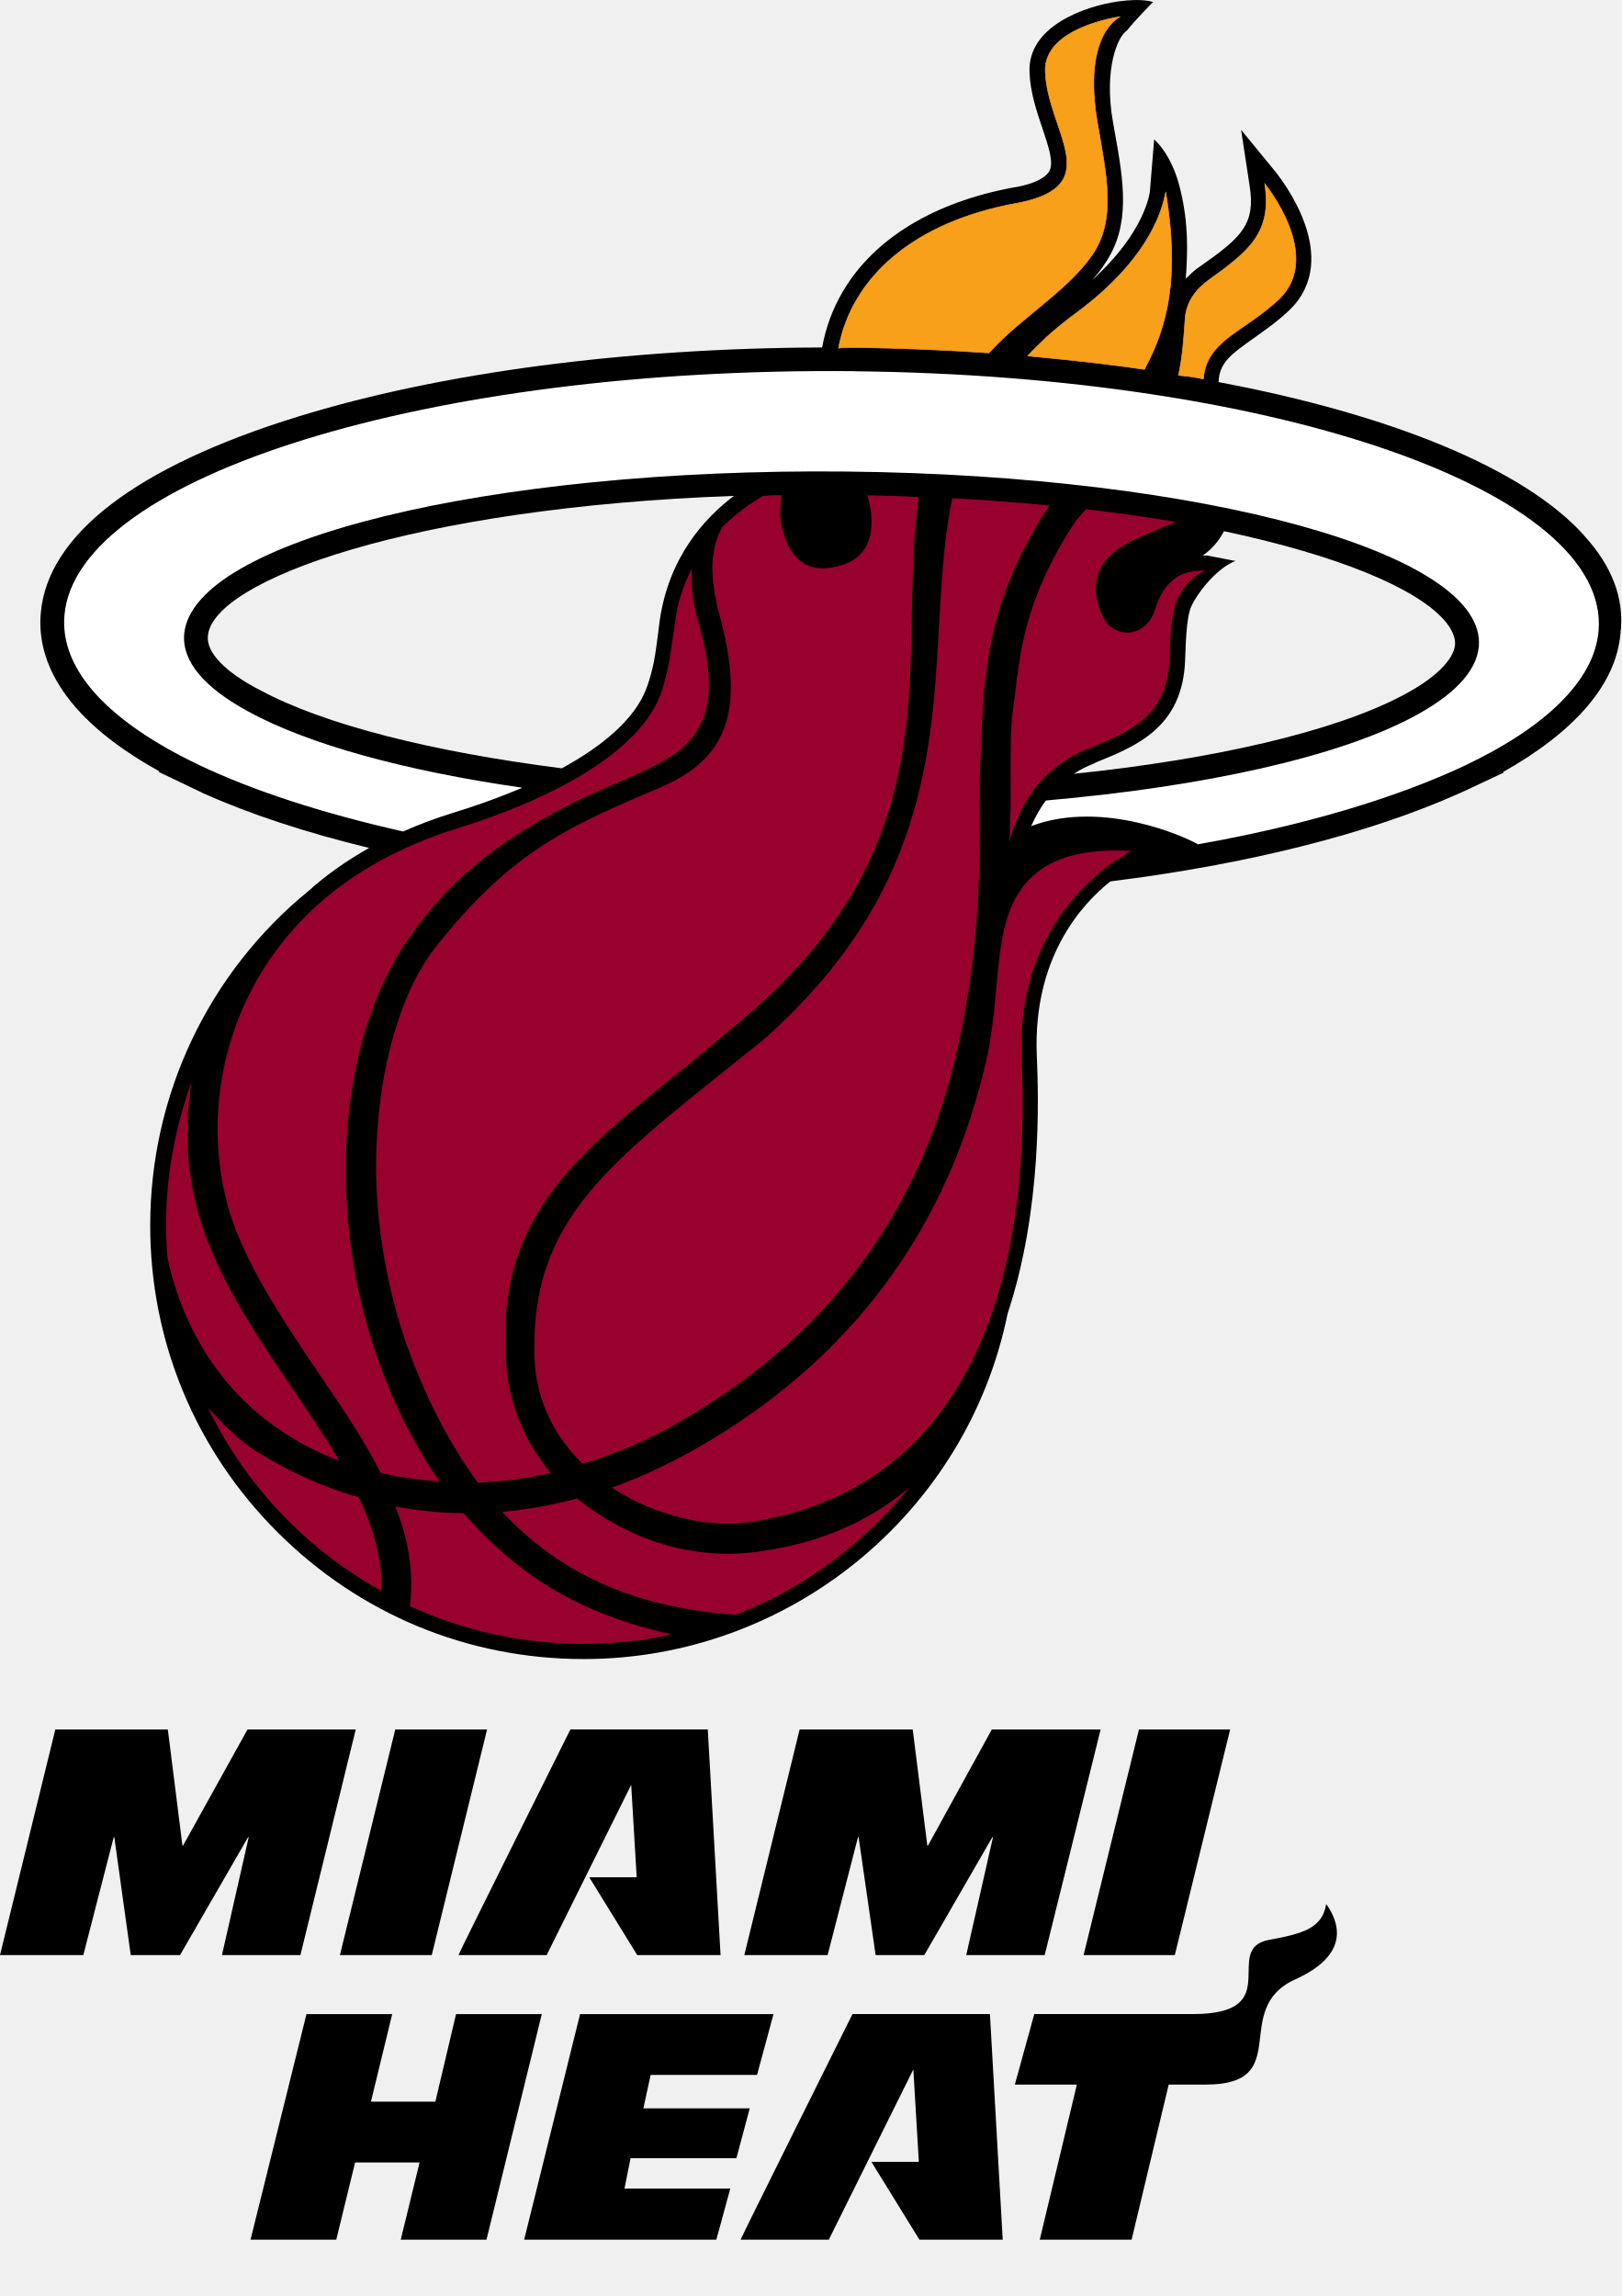
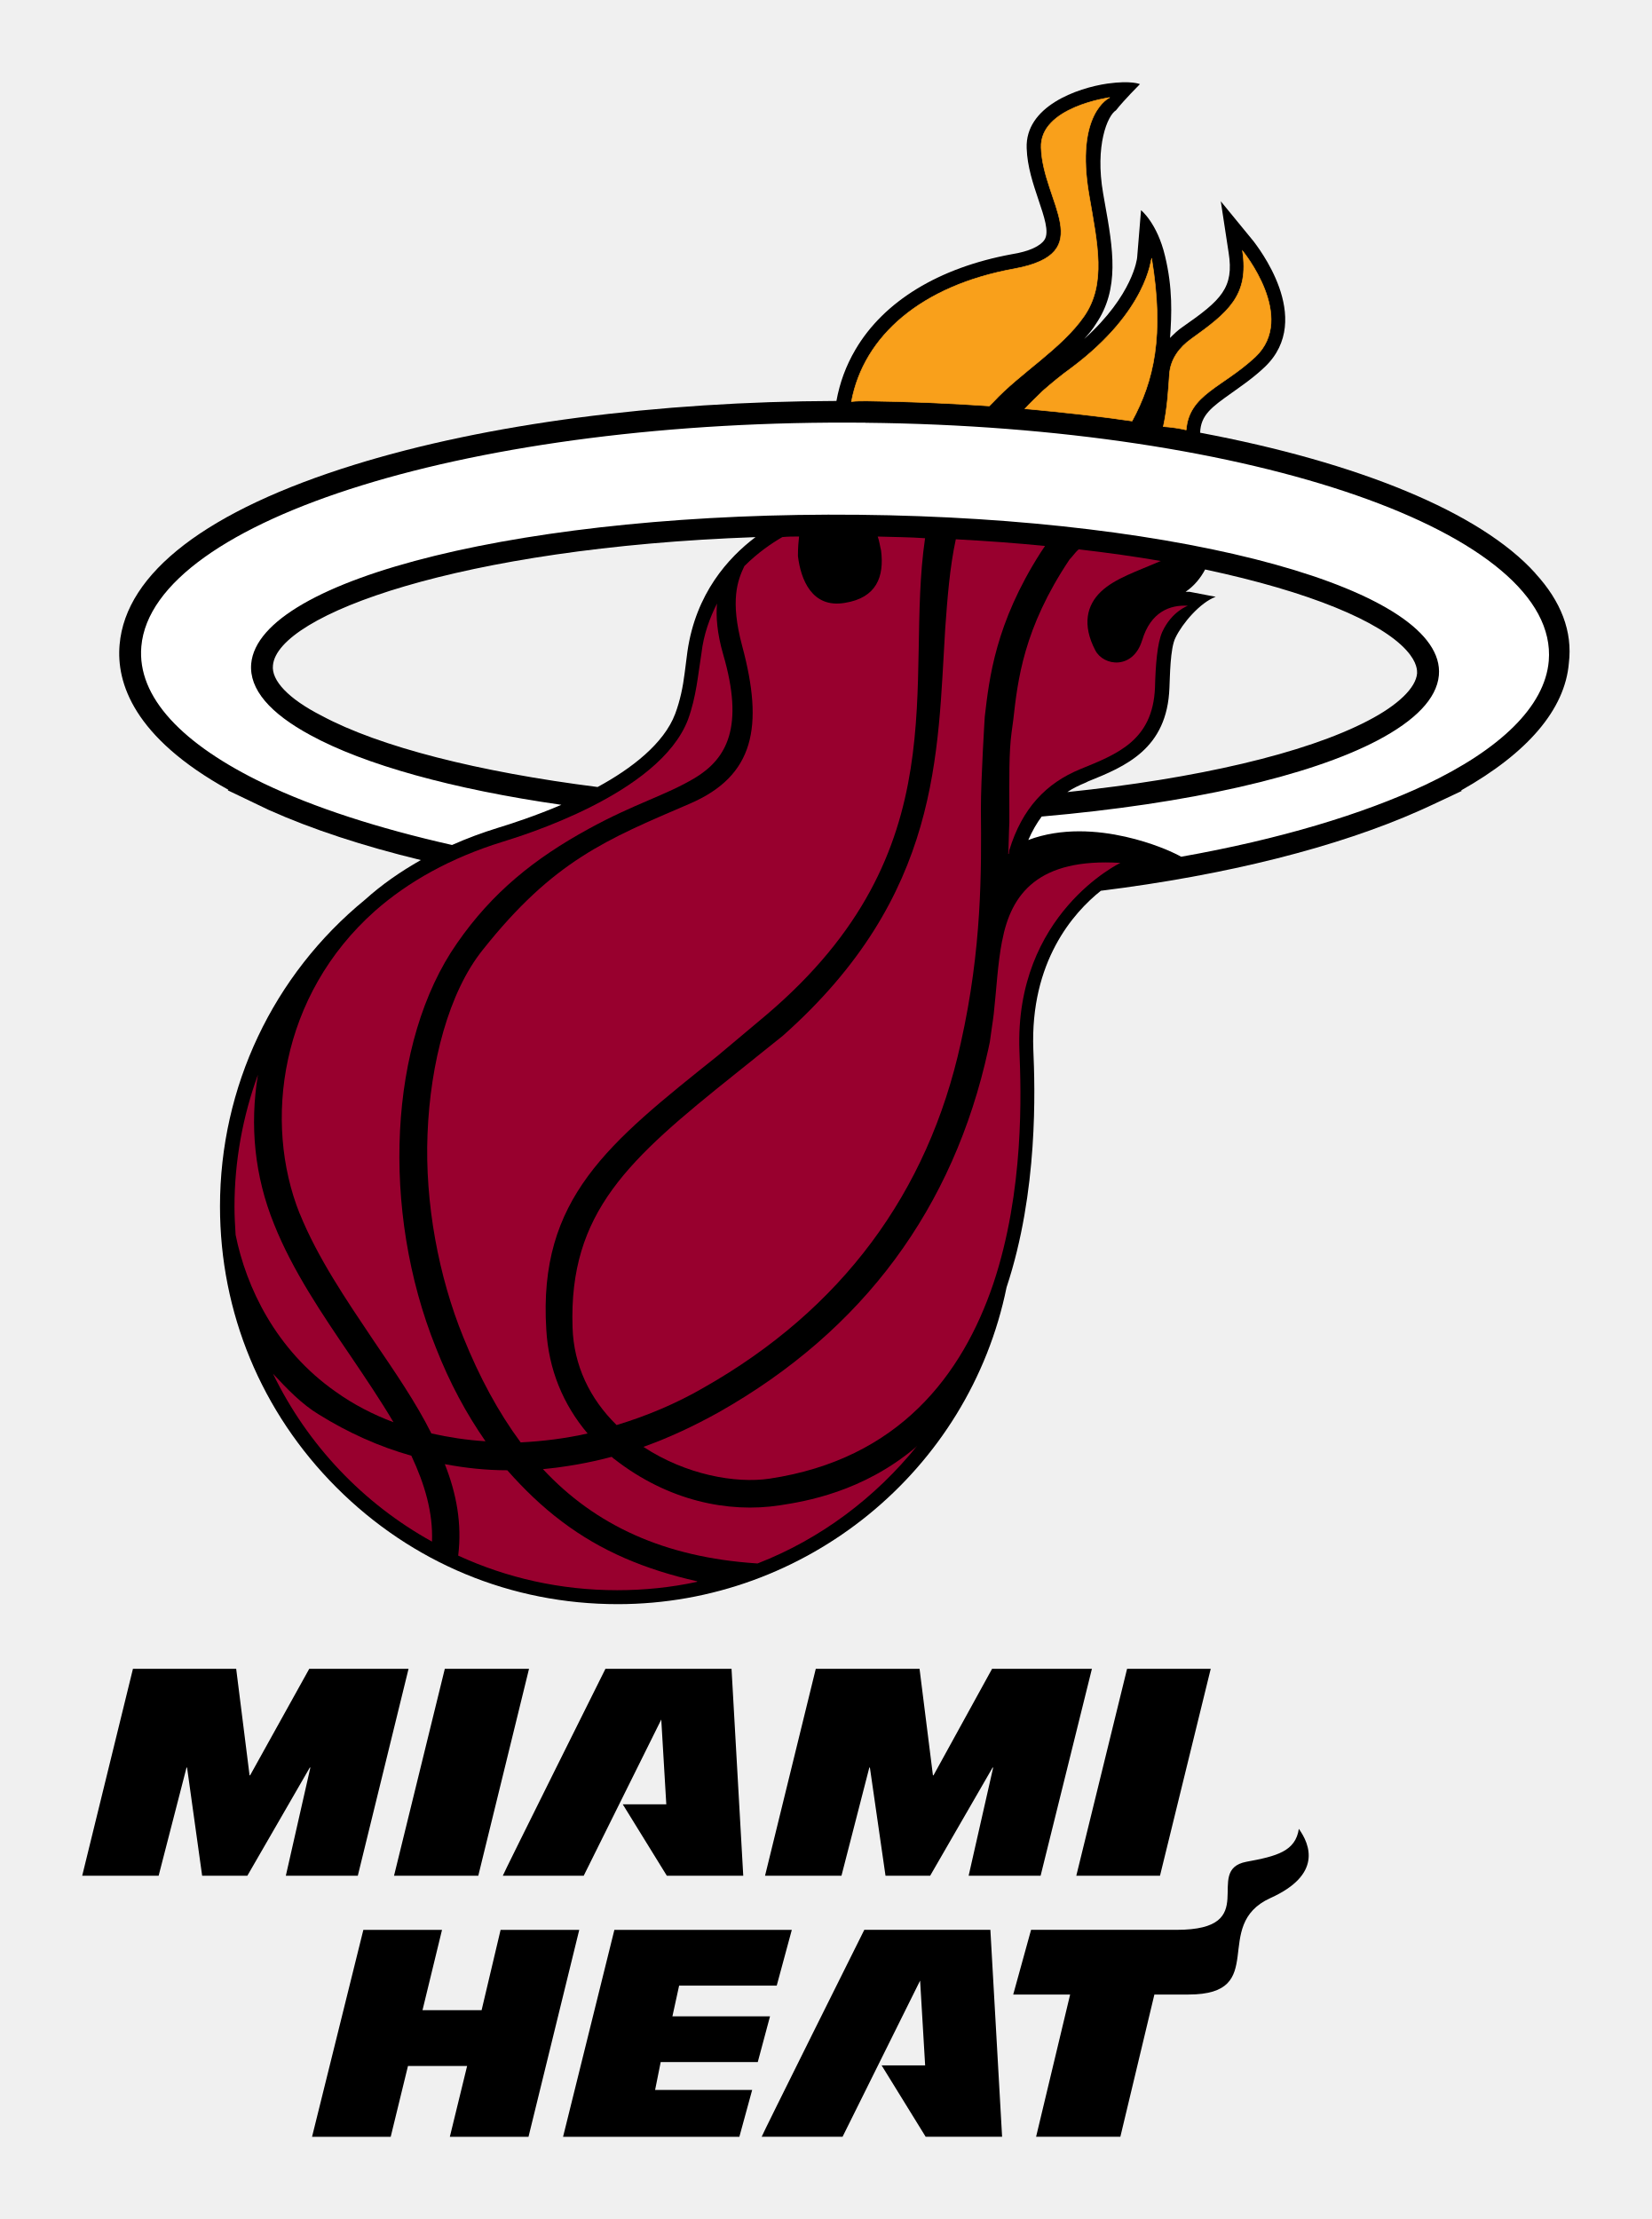
- <svg xmlns="http://www.w3.org/2000/svg" id="Layer" viewBox="0 0 420 594.81">
+ <svg xmlns="http://www.w3.org/2000/svg" id="Layer" viewBox="-23.21 -23.21 466.40 626.64">
  <defs>
    <style>
      .cls-1, .cls-2, .cls-3, .cls-4 {
        stroke-width: 0px;
      }

      .cls-2 {
        fill: #98002e;
      }

      .cls-3 {
        fill: #f9a01b;
      }

      .cls-4 {
        fill: #fff;
      }

      .cls-5 {
        fill: none;
        stroke: #f9a01b;
        stroke-width: .17px;
      }
    </style>
  </defs>
  <path class="cls-1" d="m410.34,138.69c-15.59-17.33-50.25-31.35-94.67-39.7.16-5.04,3.31-7.25,8.82-11.18,2.84-2.05,6.14-4.25,9.45-7.4,14.33-13.7-2.52-34.5-3.15-35.44l-9.29-11.34,2.21,14.49c1.58,9.92-2.05,13.39-12.92,20.95-1.42.95-2.52,2.05-3.62,3.15.47-6.62.79-14.02-1.42-23.16-2.21-9.29-6.77-12.92-6.77-12.92l-1.1,13.39c0,.16-1.1,10.55-14.96,23,1.26-1.42,2.36-2.68,3.31-4.25,6.77-9.92,4.88-21.11,2.52-34.18l-.47-2.68c-2.36-13.55,1.26-22.05,3.62-23.47,2.21-2.84,6.77-7.4,6.77-7.4,0,0-2.36-1.1-9.14-.16-8.66,1.26-23.31,6.46-22.84,18.27.16,5.2,1.89,10.24,3.31,14.49,1.58,4.73,3.15,9.14,1.73,11.34-1.1,1.73-4.25,3.31-9.29,4.1-20.48,3.78-36.07,13.23-44.11,26.94-2.68,4.57-4.41,9.29-5.36,14.49-50.72.16-98.77,6.46-135.94,17.96-41.74,12.92-64.74,30.56-66.47,50.88-.95,10.71,3.94,26.15,30.72,40.96l-.16.16,7.56,3.62h0l3.94,1.89h0c12.29,5.51,26.78,10.24,43,14.18-5.83,3.31-11.03,6.93-15.75,11.18-25.99,21.27-40.96,52.93-40.96,86.64,0,29.93,11.66,58.13,32.92,79.39,21.27,21.27,49.3,32.92,79.39,32.92,53.08,0,99.24-37.65,109.79-89.47,8.98-27.09,8.03-56.08,7.56-67.1-.95-24.89,11.34-38.75,19.06-44.89,35.44-4.41,66.79-12.29,90.1-22.68h0l3.78-1.73h0l8.03-3.78-.16-.16c18.74-10.55,29.3-22.84,30.4-35.91,1.1-8.98-2.21-17.48-9.45-25.36m-36.39,21.74c3.15,3.47,2.99,5.83,2.99,6.46-.32,4.1-5.36,8.98-13.86,13.39h0c-17.8,9.29-48.52,16.38-84.9,20.16,1.58-1.1,3.31-1.89,5.2-2.68l.63-.32c10.55-4.25,22.37-9.14,23-26.46.16-2.84.16-11.18,1.73-14.18,1.89-3.94,6.93-9.92,11.34-11.5l-7.4-1.42h-1.1c2.52-1.73,4.25-3.94,5.51-6.3,29.61,6.3,49.46,14.65,56.86,22.84m-320.08,4.25c1.26-14.33,52.77-33.24,136.26-36.23-7.72,5.83-16.85,15.91-19.22,32.29l-.79,6.14c-.47,3.78-1.26,7.72-2.68,11.5-3.15,8.35-12.29,15.44-21.9,20.64-33.55-4.25-61.59-11.34-77.97-20.16h0c-9.29-4.73-14.18-9.92-13.7-14.18" />
  <polygon class="cls-1" points="111.84 506.5 126.17 448.06 102.39 448.06 88.05 506.5 111.84 506.5" />
  <path class="cls-1" d="m163.51,462.39l1.42,23.94h-12.29l12.44,20.16h21.58l-3.31-58.44h-35.6s-29.14,58.44-28.98,58.44h22.84l21.9-44.11h0Z" />
  <polygon class="cls-1" points="108.69 560.21 103.81 580.22 126.02 580.22 140.35 521.78 118.14 521.78 112.78 544.46 96.09 544.46 101.6 521.78 79.39 521.78 64.9 580.22 87.11 580.22 91.99 560.21 108.69 560.21" />
  <polygon class="cls-1" points="161.77 566.98 163.35 559.11 190.76 559.11 194.22 546.19 166.66 546.19 168.55 537.53 196.11 537.53 200.37 521.78 150.27 521.78 135.78 580.22 185.56 580.22 189.18 566.98 161.77 566.98" />
  <polygon class="cls-1" points="304.33 506.5 318.66 448.06 295.04 448.06 280.7 506.5 304.33 506.5" />
  <path class="cls-1" d="m343.55,493.26c3.15,4.41,6.62,12.92-8.03,19.53-17.01,7.72,0,27.25-23.16,27.25h-9.61l-9.61,40.17h-23.79l9.61-40.17h-16.07l5.04-18.27h41.11c24.42,0,7.25-16.85,19.69-19.22,8.66-1.58,13.86-2.99,14.81-9.29" />
  <polygon class="cls-1" points="47.26 478.14 43.48 448.06 14.33 448.06 0 506.5 21.58 506.5 29.46 475.94 29.61 475.94 33.87 506.5 46.63 506.5 64.27 475.94 64.43 475.94 57.5 506.5 77.82 506.5 92.15 448.06 64.11 448.06 47.41 478.14 47.26 478.14" />
  <polygon class="cls-1" points="240.22 478.14 236.44 448.06 207.14 448.06 192.81 506.5 214.39 506.5 222.26 475.94 222.42 475.94 226.83 506.5 239.43 506.5 257.07 475.94 257.23 475.94 250.3 506.5 270.62 506.5 285.11 448.06 256.92 448.06 240.38 478.14 240.22 478.14" />
  <path class="cls-1" d="m236.6,536.11l1.42,23.94h-12.29l12.44,20.16h21.58l-3.31-58.44h-35.6s-29.14,58.44-28.98,58.44h22.84l21.9-44.11h0Z" />
  <path class="cls-2" d="m43.32,325.51c2.99,14.81,11.34,32.45,28.2,44.26,5.04,3.62,10.55,6.46,16.38,8.66-3.62-6.14-7.88-12.44-12.13-18.74-8.03-11.81-16.38-24.1-21.58-37.17-5.51-13.55-6.93-27.88-4.57-42.22-4.25,11.66-6.62,24.26-6.62,37.33,0,2.68.16,5.2.32,7.88" />
  <path class="cls-2" d="m61.43,319.52c5.04,12.44,13.07,24.26,20.79,35.76,5.99,8.82,11.97,17.48,16.38,26.31,4.88,1.1,10.08,1.89,15.28,2.21-5.36-7.72-10.08-16.38-14.02-26.46-15.59-38.75-13.39-86.48,5.99-114.2,9.92-14.33,21.9-23.94,37.17-32.29,13.23-7.25,21.42-9.29,29.93-14.33,9.14-5.51,14.02-14.49,8.03-34.97-1.73-5.99-2.05-10.71-1.73-14.33-2.05,4.1-3.78,8.66-4.41,14.18h0c-.95,5.83-1.42,12.13-3.78,18.59-8.03,21.11-47.26,32.92-52.3,34.5-14.81,4.57-26.78,11.34-36.07,19.53-26.78,23.79-31.66,59.54-21.27,85.53" />
  <path class="cls-2" d="m224.62,128.29c.47,1.26.63,2.68.95,3.94.95,7.4-1.26,13.39-10.24,14.81-9.29,1.58-12.44-6.62-13.23-13.23,0-2.36.16-4.1.32-5.51-1.58,0-3.15,0-4.73.16-2.99,1.73-6.93,4.41-10.71,8.19-1.89,3.94-4.1,9.61-.63,22.53,6.14,22.84,3.47,36.7-14.81,44.58-23.47,10.08-38.44,16.07-58.44,41.27-9.61,11.97-14.81,31.98-15.59,51.98-.79,19.53,3.15,40.33,10.08,57.34,4.57,11.34,9.92,21.27,16.22,29.77,6.3-.32,12.6-1.1,18.9-2.52-6.93-8.19-11.03-18.11-11.66-29.3-2.36-37.17,17.64-52.77,48.36-77.34l13.7-11.5c54.97-46.63,38.91-94.04,44.89-134.68-4.41-.32-8.82-.32-13.39-.47" />
  <path class="cls-2" d="m246.68,129.08c-1.73,8.03-2.36,16.54-2.99,25.2-2.21,35.28-1.1,75.29-45.84,114.99l-13.55,10.87c-29.93,23.94-46.94,38.91-45.84,71.51.32,10.71,4.88,20.16,12.44,27.57,8.35-2.52,16.7-5.99,24.57-10.55,38.91-22.05,63.32-54.97,72.62-97.35,5.99-26.78,5.83-48.52,5.67-66,0-8.82,1.1-26.15,1.1-26.15,1.26-10.87,2.99-26.31,15.75-46.31.47-.63.79-1.26,1.26-1.89-7.88-.79-16.38-1.42-25.2-1.89" />
  <path class="cls-2" d="m259.75,242.49h0c-1.26,6.46-1.58,13.55-2.36,20.64-.32,2.68-.79,5.36-1.1,7.88-.16.79-.32,1.42-.47,2.21-9.77,44.58-35.13,79.23-76.08,102.39-7.09,3.94-14.18,7.25-21.27,9.77,11.97,7.88,25.99,10.4,35.6,8.98,36.7-5.51,54.5-29.46,63.17-54.97,8.82-26.31,7.88-54.34,7.4-65.84-1.42-38.75,28.51-53.08,28.51-53.08-23.16-1.42-30.87,8.66-33.39,22.05" />
  <path class="cls-2" d="m235.34,385.52c-14.96,12.6-31.19,15.28-38.44,16.38-14.49,2.21-31.5-1.26-46.63-13.07-.32-.16-.47-.47-.79-.63-6.46,1.73-12.92,2.84-19.38,3.47,14.81,15.91,34.34,24.89,60.33,26.62h.32c17.8-6.93,33.24-18.59,45.05-33.24-.16.16-.32.32-.47.47" />
  <path class="cls-2" d="m98.77,412.14c.32-8.19-2.05-16.22-5.83-24.26-8.98-2.52-17.8-6.46-26.15-11.66-4.73-2.84-8.98-7.25-12.92-11.5h0c9.77,20.16,25.52,36.7,44.89,47.41h0Z" />
  <path class="cls-2" d="m173.59,423.33c-14.65-3.31-27.09-8.51-38.12-16.85-5.67-4.25-10.71-9.14-15.44-14.49-5.99,0-11.81-.63-17.64-1.73,3.31,8.35,4.88,16.85,3.78,25.83h0c13.7,6.3,28.83,9.77,44.89,9.77,7.72,0,15.28-.79,22.53-2.36.16-.16,0-.16,0-.16" />
  <path class="cls-2" d="m299.29,157.59c-2.52,8.35-10.87,7.4-13.23,2.84-3.78-7.25-2.36-12.76,1.58-16.54,3.94-3.78,10.4-5.83,16.85-8.66h.16c-7.25-1.26-15.12-2.36-23.31-3.31-.16.16-.16.32-.32.32-.79.79-1.42,1.73-2.21,2.52-13.07,19.53-14.65,34.18-15.91,45.37l-.47,3.47c-.79,5.83-.63,13.23-.63,21.9v3.62c-.16,2.99-.16,5.99-.32,8.82h.16c.16-1.26.16-1.73.16-1.1,3.62-11.81,10.4-18.9,20.01-22.84,10.4-4.25,20.48-8.03,21.11-23,.16-6.3.63-12.6,2.05-15.75,2.68-5.83,7.25-7.4,7.25-7.4-5.04-.32-10.55,1.73-12.92,9.77" />
  <path class="cls-3" d="m311.73,98.2c.79-10.08,10.24-11.97,19.53-20.64,11.81-11.18-3.62-29.93-3.62-29.93,1.89,12.6-3.94,17.33-14.49,24.89-3.31,2.36-5.83,5.67-6.14,9.92-.32,4.73-.63,9.77-1.73,14.81,2.21.16,4.41.47,6.46.95" />
  <path class="cls-5" d="m311.73,98.2c.79-10.08,10.24-11.97,19.53-20.64,11.81-11.18-3.62-29.93-3.62-29.93,1.89,12.6-3.94,17.33-14.49,24.89-3.31,2.36-5.83,5.67-6.14,9.92-.32,4.73-.63,9.77-1.73,14.81,2.21.16,4.41.47,6.46.95Z" />
  <path class="cls-3" d="m279.28,80.72c-2.84,2.05-5.51,4.25-8.03,6.46-1.73,1.73-3.47,3.31-5.04,5.04,10.4.95,20.48,2.05,30.24,3.47,6.14-11.34,9.14-24.1,5.51-46-.16,0-.95,14.81-22.68,31.03" />
  <path class="cls-5" d="m279.28,80.72c-2.84,2.05-5.51,4.25-8.03,6.46-1.73,1.73-3.47,3.31-5.04,5.04,10.4.95,20.48,2.05,30.24,3.47,6.14-11.34,9.14-24.1,5.51-46-.16,0-.95,14.81-22.68,31.03Z" />
  <path class="cls-3" d="m221.16,90.01c11.81.16,23.47.63,34.97,1.42l1.1-1.1c7.56-8.19,19.38-15.12,25.68-24.26,6.3-9.14,3.78-20.32,1.42-34.02-4.1-23.47,5.83-27.72,5.83-27.72,0,0-19.85,2.68-19.38,14.18.47,15.44,16.38,29.77-7.56,34.18-26.15,4.73-42.53,18.9-46,37.49,1.42-.16,2.68-.16,3.94-.16" />
  <path class="cls-5" d="m221.16,90.01c11.81.16,23.47.63,34.97,1.42l1.1-1.1c7.56-8.19,19.38-15.12,25.68-24.26,6.3-9.14,3.78-20.32,1.42-34.02-4.1-23.47,5.83-27.72,5.83-27.72,0,0-19.85,2.68-19.38,14.18.47,15.44,16.38,29.77-7.56,34.18-26.15,4.73-42.53,18.9-46,37.49,1.42-.16,2.68-.16,3.94-.16Z" />
  <path class="cls-4" d="m221.16,96.16c-109.79-1.1-201.31,27.25-204.46,63.17-1.26,14.33,11.66,27.72,34.65,38.75,14.18,6.77,32.13,12.6,53.08,17.33,4.25-1.89,8.51-3.47,13.07-4.88,3.62-1.1,10.4-3.31,17.8-6.46-30.72-4.41-55.6-11.34-70.88-19.69-11.34-6.14-17.33-12.92-16.7-20.16,2.21-24.26,78.92-43,171.54-42.06,92.62.95,166.03,21.27,163.82,45.37-.63,6.62-6.77,12.76-17.17,18.27-19.38,10.24-53.56,17.96-94.98,21.58-1.42,1.89-2.68,4.1-3.78,6.62,18.9-7.09,40.64,3.47,40.64,3.47,0,0,1.42.63,2.52,1.26,27.57-4.88,51.19-11.97,68.99-20.32,20.95-9.92,33.71-22.05,34.81-34.97,2.99-36.07-83.33-66.16-192.96-67.26" />
</svg>
